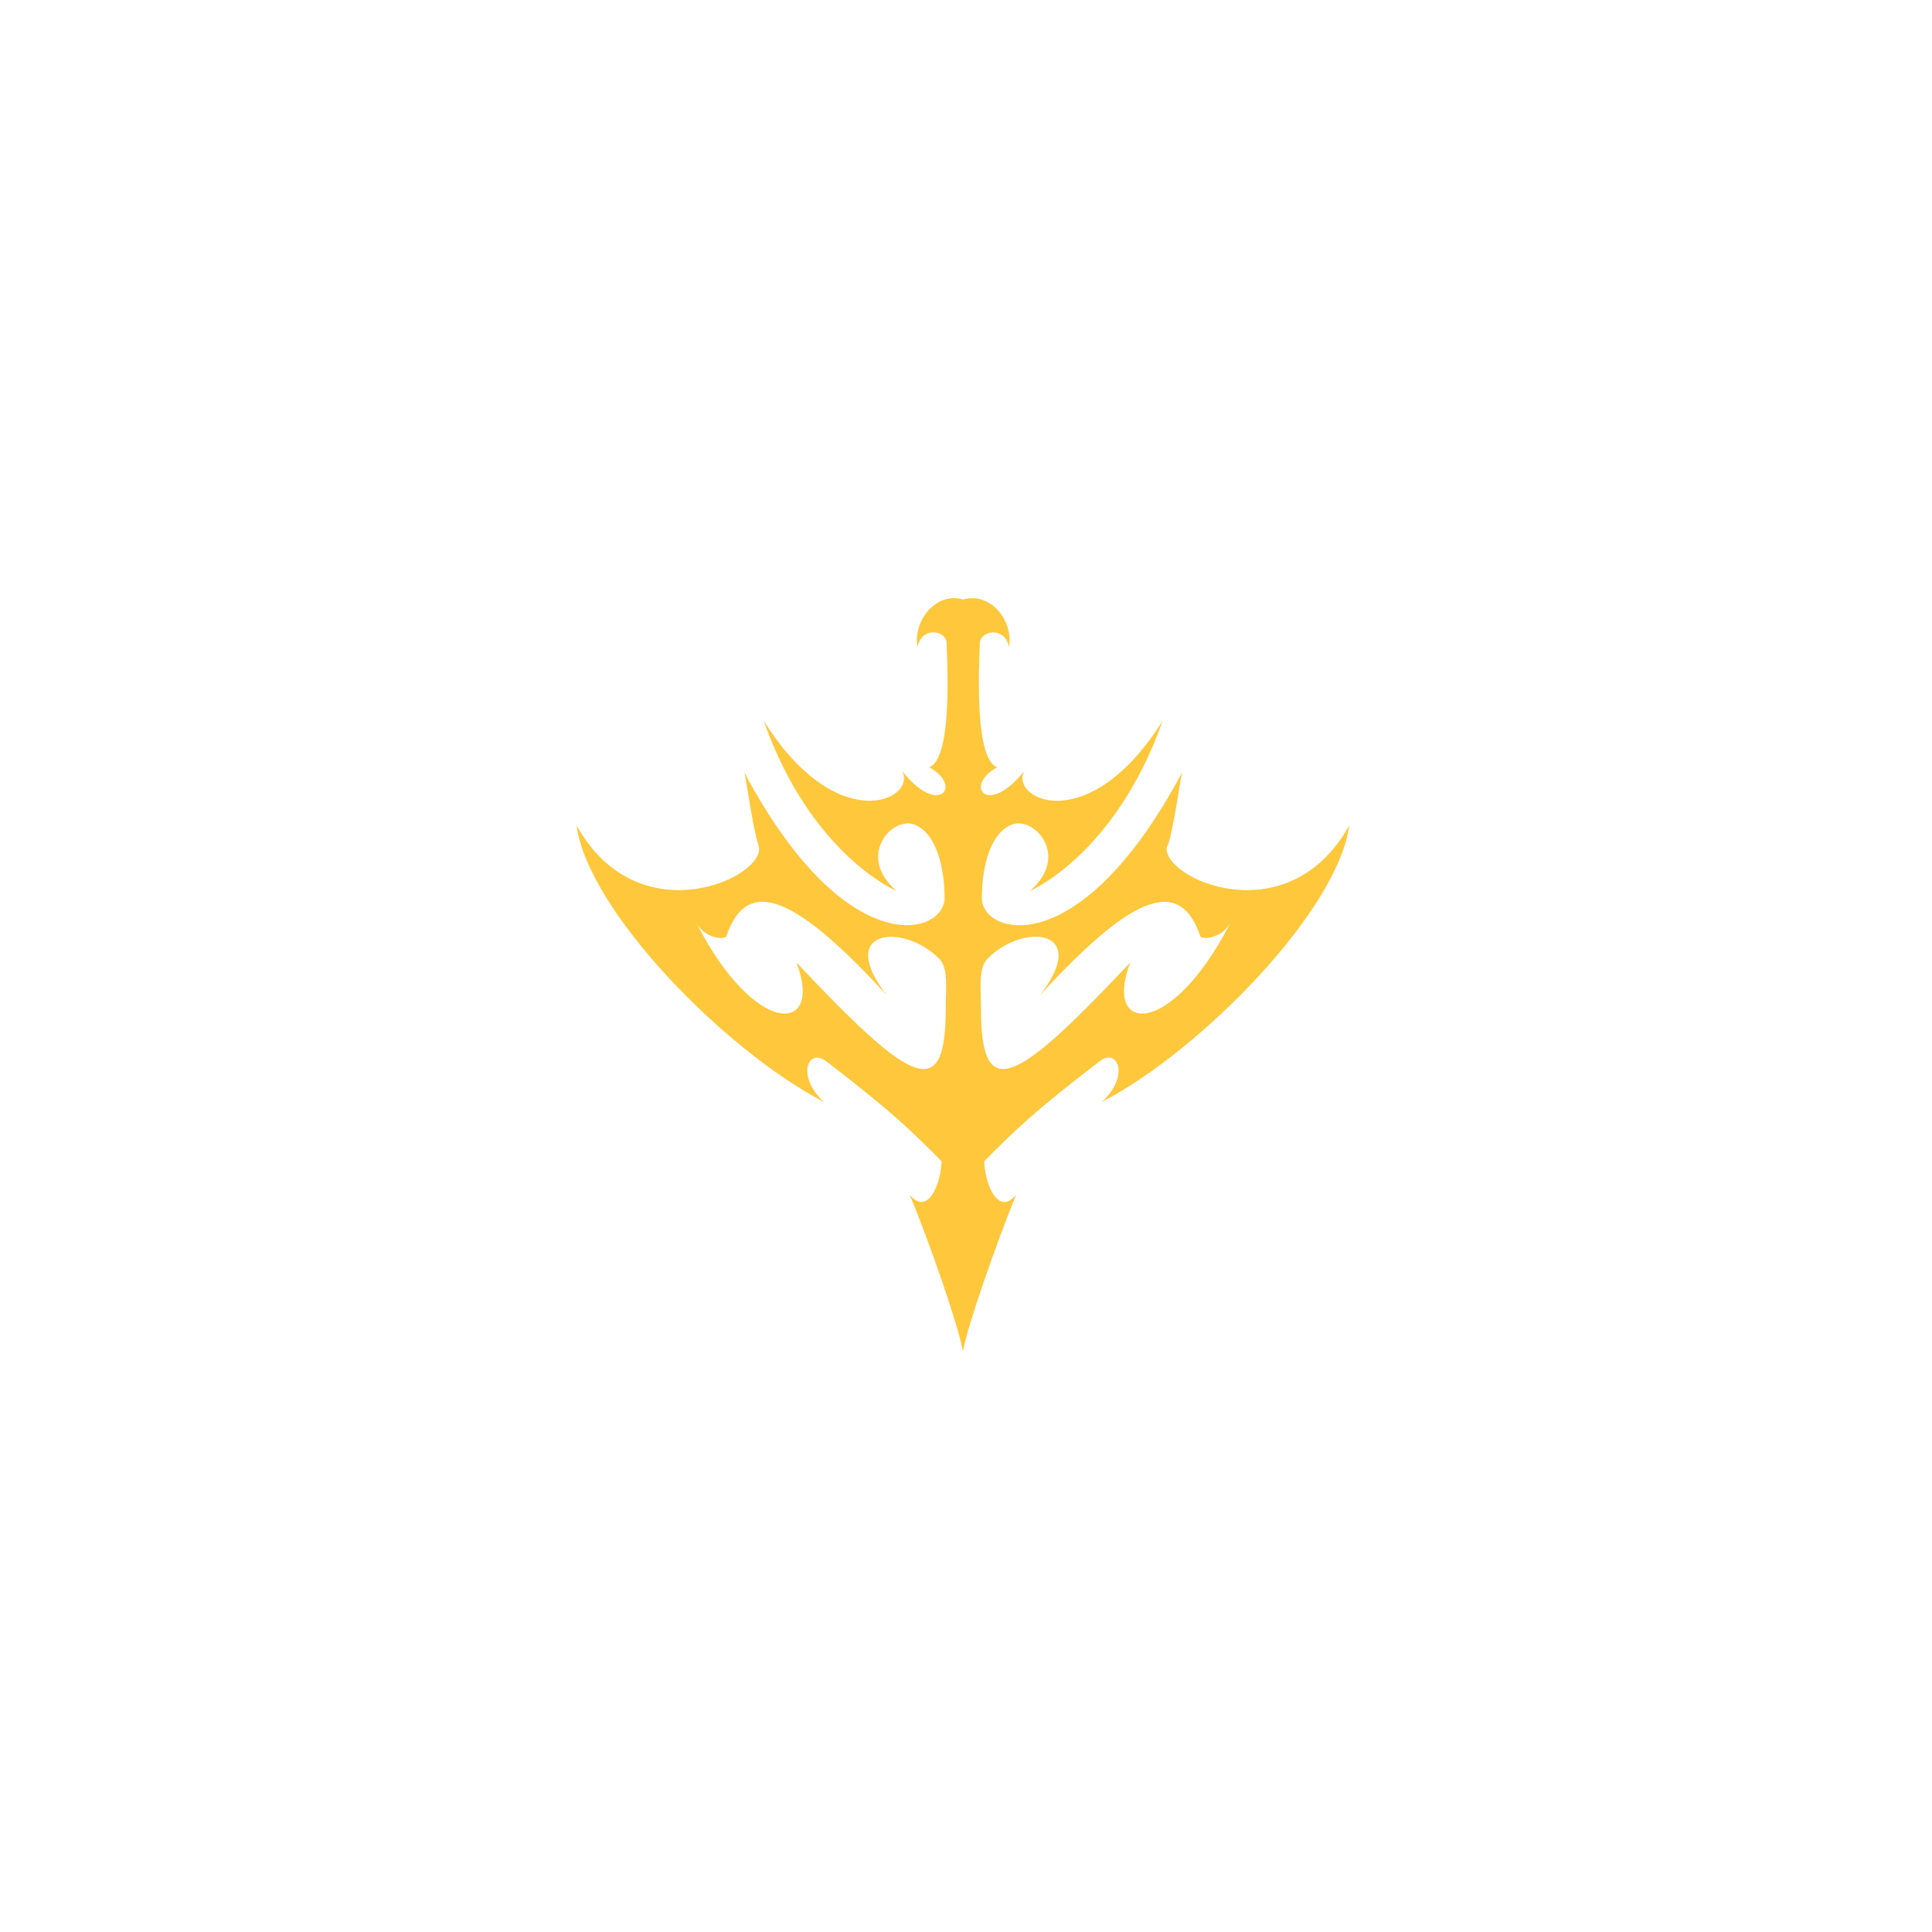
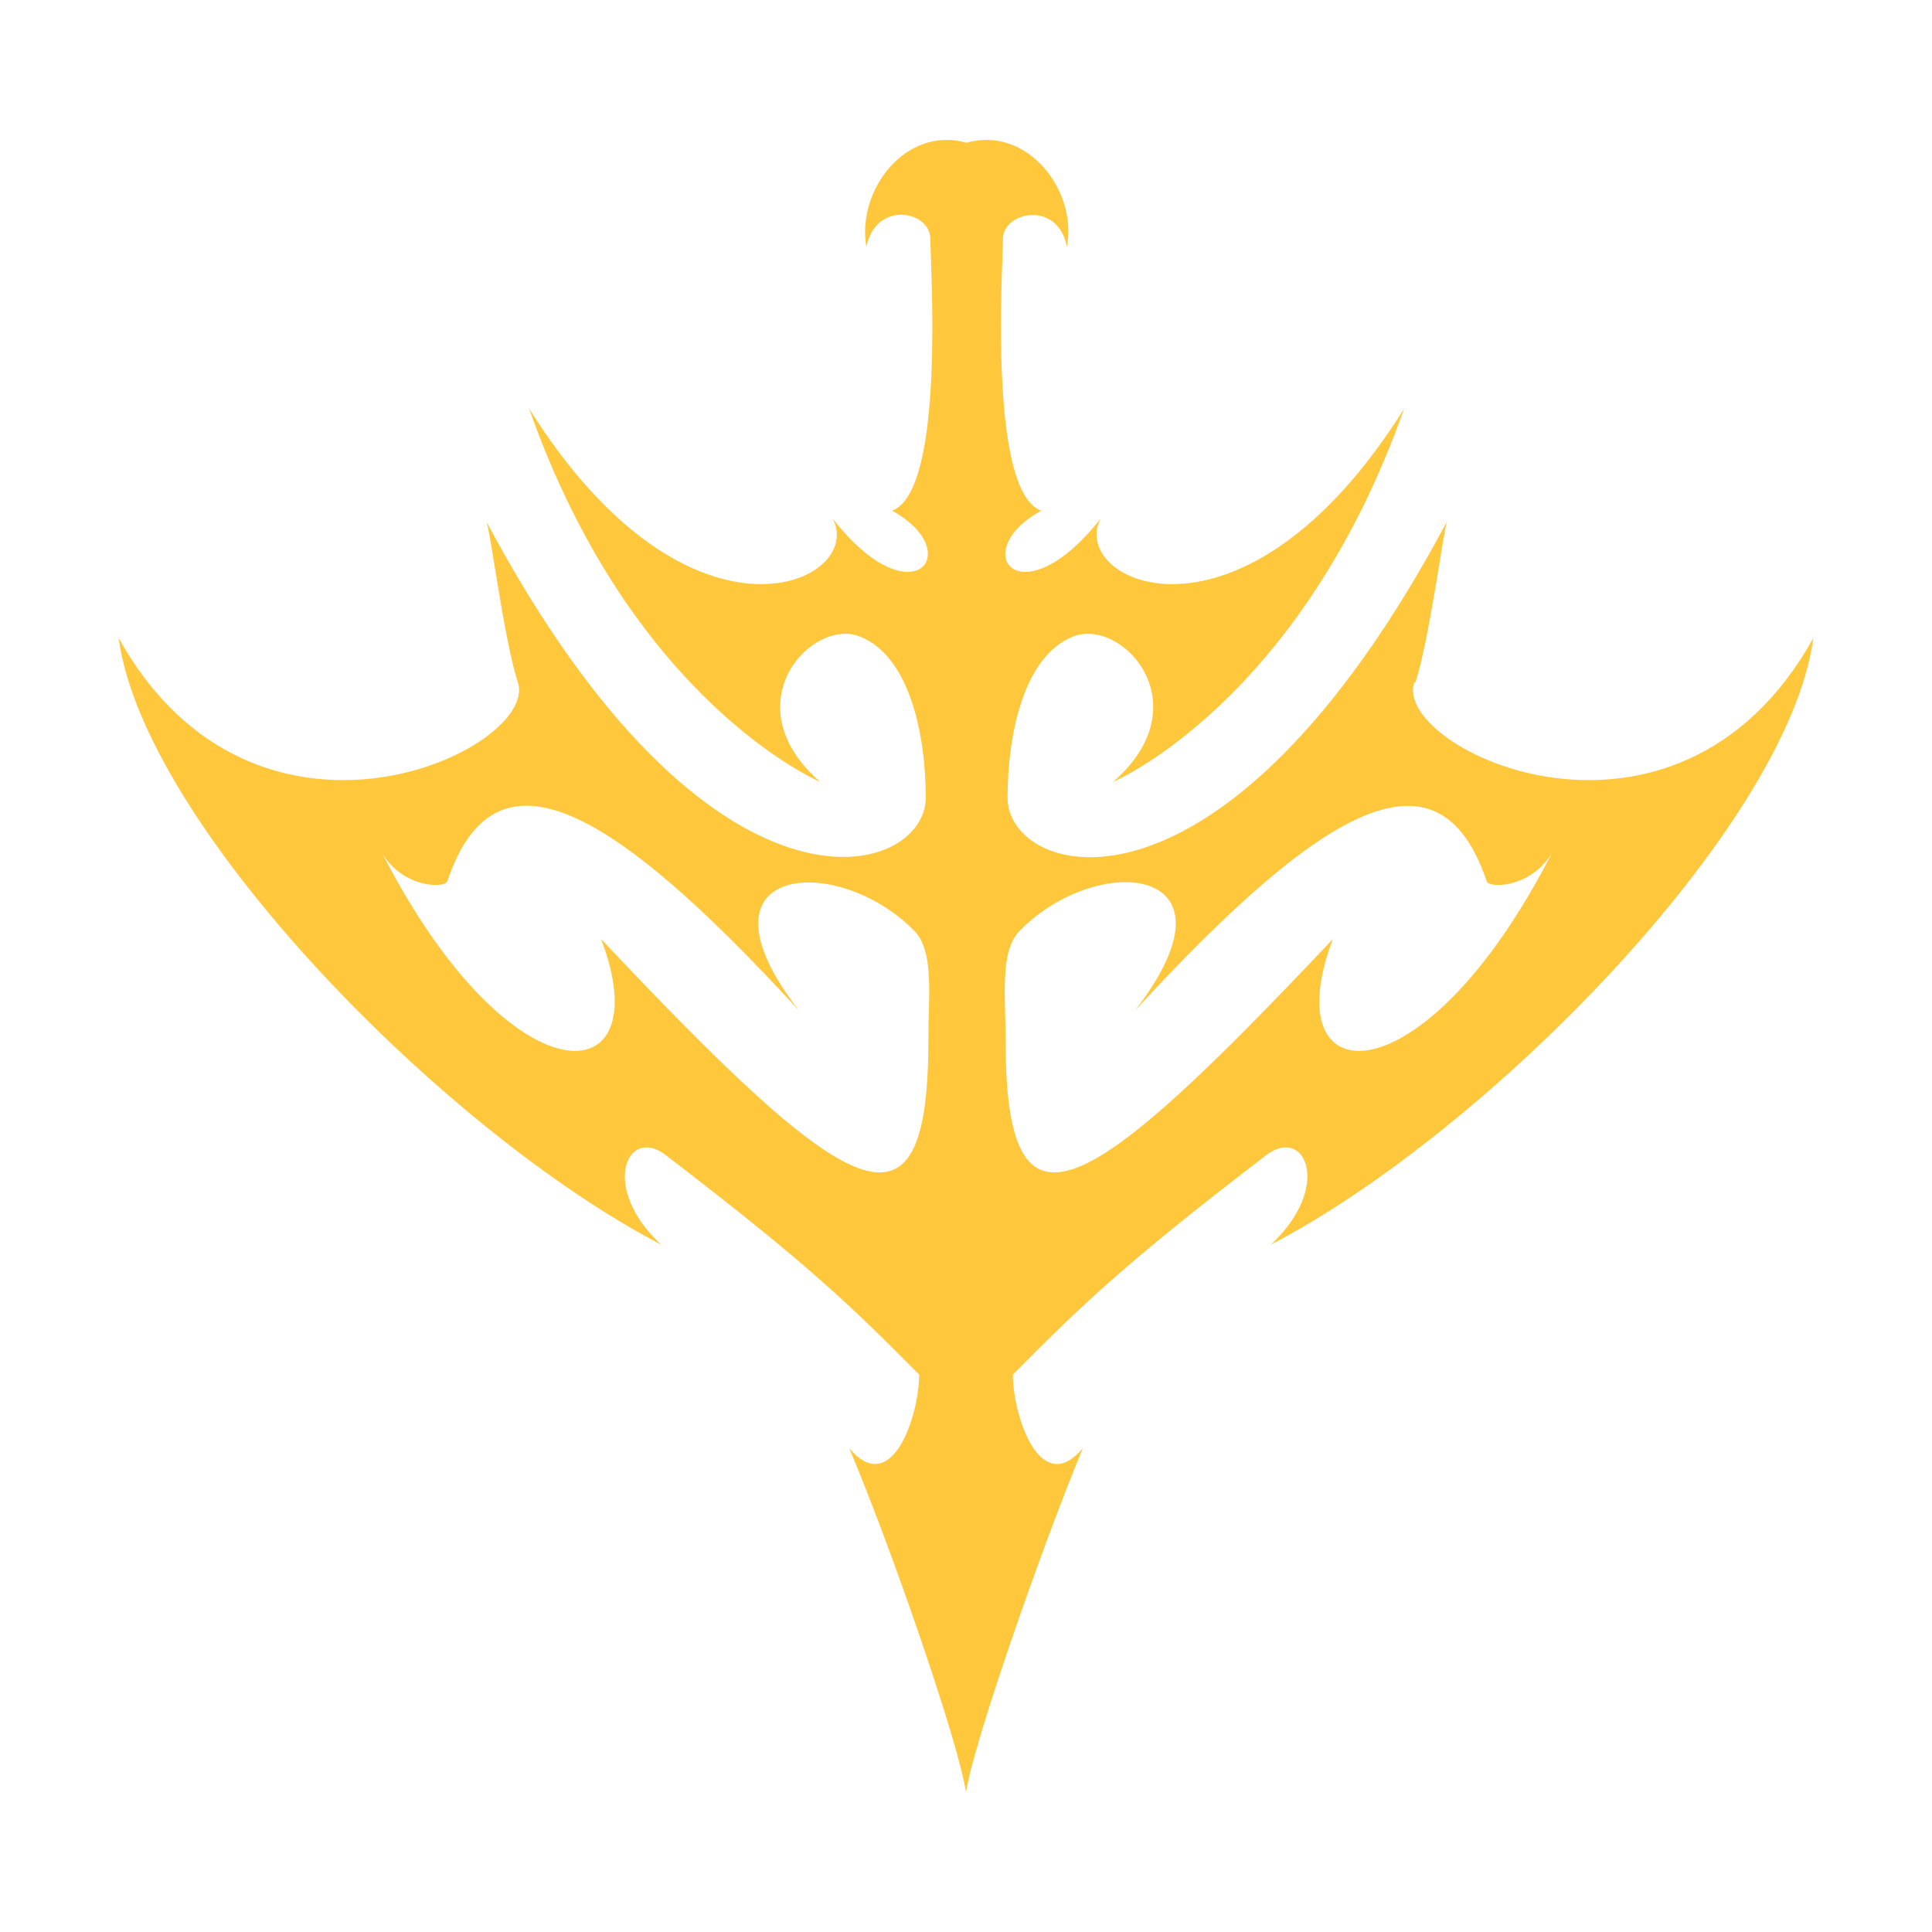
- <svg xmlns="http://www.w3.org/2000/svg" width="100" height="100" viewBox="0 0 100 100" fill="none">
+ <svg xmlns="http://www.w3.org/2000/svg" width="100%" height="100%" viewBox="27.04 27.66 45.60 45.60" fill="none">
  <path d="M60.447 43.767C60.774 42.781 61.117 40.121 61.195 39.964C55.883 49.932 50.821 48.399 50.821 46.49C50.821 44.972 51.211 43.141 52.363 42.687C53.516 42.218 55.416 44.283 53.313 46.114C53.313 46.114 57.721 44.252 60.182 37.304C56.366 43.391 52.239 41.388 53.017 39.902C51.117 42.312 49.84 40.684 51.615 39.714C50.354 39.245 50.712 33.94 50.712 33.298C50.712 32.657 52.005 32.375 52.223 33.486C52.472 32.14 51.273 30.623 49.855 31.029C48.438 30.623 47.254 32.125 47.488 33.486C47.721 32.375 48.999 32.641 48.999 33.298C48.999 33.956 49.357 39.245 48.095 39.714C49.871 40.684 48.578 42.312 46.693 39.902C47.488 41.388 43.344 43.391 39.528 37.304C41.974 44.252 46.398 46.114 46.398 46.114C44.295 44.283 46.195 42.218 47.348 42.687C48.5 43.157 48.89 44.972 48.89 46.49C48.89 48.383 43.827 49.932 38.516 39.964C38.609 40.121 38.936 42.781 39.264 43.767C39.778 45.347 33.08 48.539 29.84 42.718C30.432 47.131 37.503 54.361 42.644 57.036C41.179 55.675 41.849 54.22 42.753 54.924C46.211 57.568 47.192 58.554 48.734 60.103C48.734 61.089 48.08 63.03 47.083 61.84C48.095 64.234 49.669 68.804 49.84 69.962C50.011 68.819 51.6 64.25 52.597 61.84C51.6 63.03 50.946 61.089 50.946 60.103C52.488 58.554 53.469 57.568 56.927 54.924C57.846 54.22 58.5 55.675 57.036 57.036C62.176 54.361 69.248 47.131 69.84 42.718C66.6 48.539 59.902 45.347 60.416 43.767H60.447ZM48.952 52.217C48.952 57.209 47.098 56.051 41.226 49.823C42.644 53.531 39.108 53.75 36.055 47.788C36.538 48.618 37.535 48.633 37.597 48.461C38.703 45.191 41.335 46.537 45.899 51.513C43.22 48.054 46.787 47.757 48.625 49.635C49.092 50.12 48.952 51.153 48.952 52.217ZM58.5 49.823C52.628 56.051 50.774 57.209 50.774 52.217C50.774 51.153 50.634 50.12 51.102 49.635C52.94 47.742 56.507 48.054 53.827 51.513C58.391 46.552 61.024 45.191 62.13 48.461C62.192 48.633 63.173 48.618 63.672 47.788C60.619 53.75 57.083 53.531 58.5 49.823Z" fill="#FFC73B" />
</svg>
